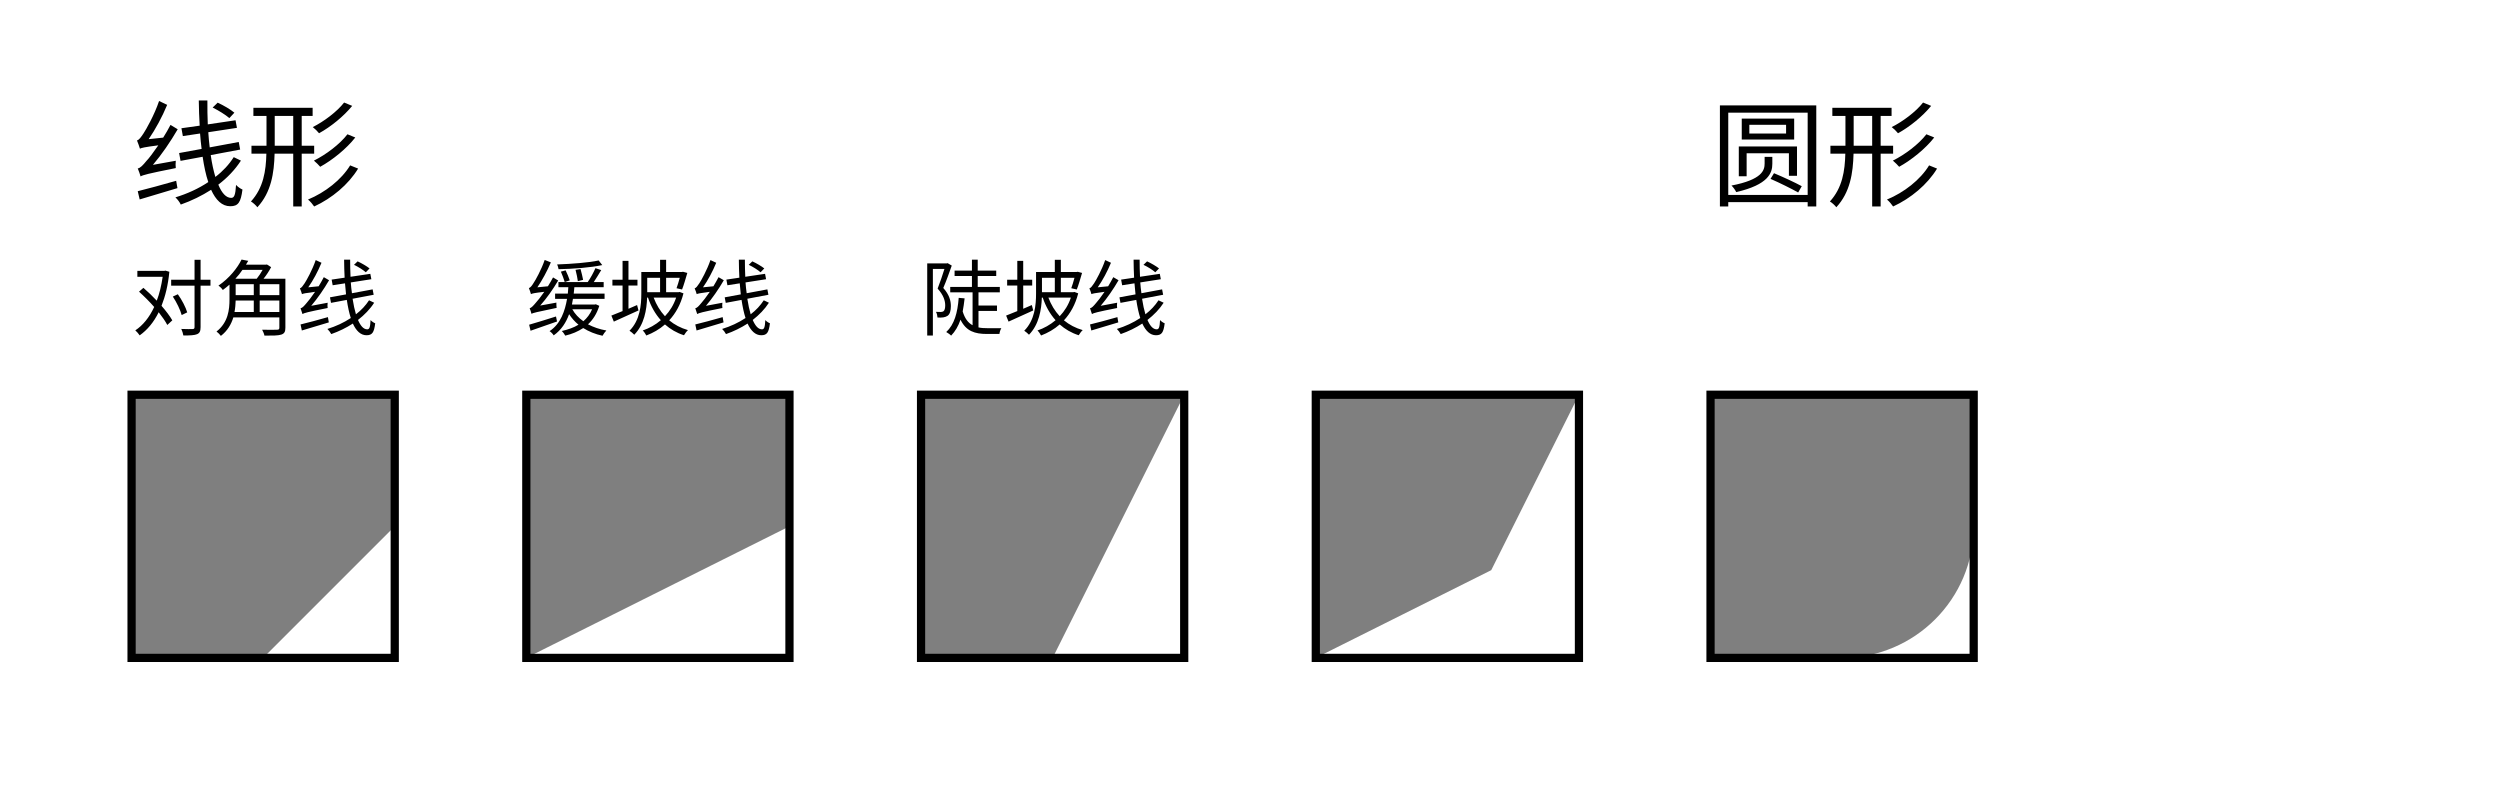
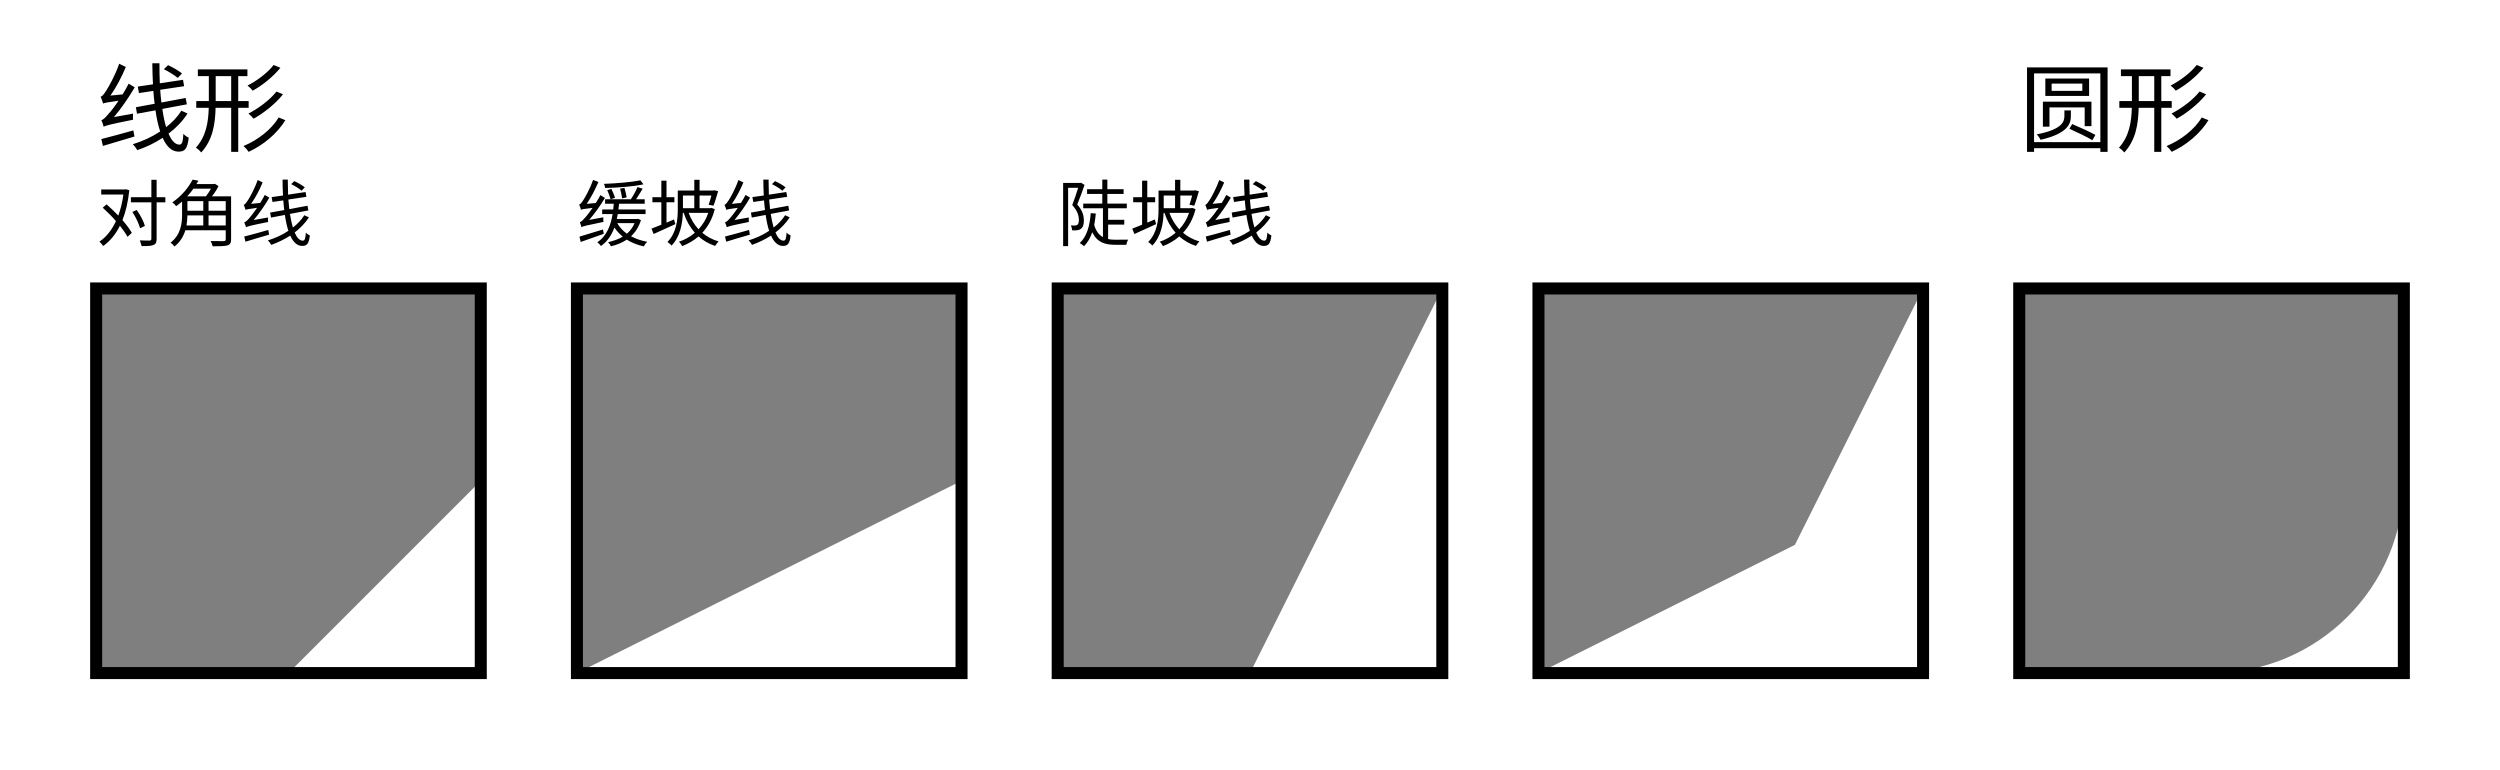
- <svg xmlns="http://www.w3.org/2000/svg" width="304" height="96" fill="transparent">
-   <g fill="black" font-size="14">
+ <svg xmlns="http://www.w3.org/2000/svg" width="416" height="128" fill="transparent">
+   <g fill="black" font-size="16">
    <text x="16" y="24">线形</text>
-     <text x="208" y="24">圆形</text>
+     <text x="336" y="24">圆形</text>
  </g>
-   <g fill="black" font-size="10">
+   <g fill="black" font-size="12">
    <text x="16" y="40">对角线</text>
-     <text x="64" y="40">缓坡线</text>
-     <text x="112" y="40">陡坡线</text>
+     <text x="96" y="40">缓坡线</text>
+     <text x="176" y="40">陡坡线</text>
  </g>
-   <path d="M 16 48 h 32 v 16 l -16,16 h -16 z     m 48,0 h 32 v 16 l -32,16 z     m 48,0 h 32 l -16,32 h -16 z     m 48,0 h 32 l -10.667,21.333 l -21.333,10.667 z     m 48,0 h 32 v 16 a 16,16,0,0,1,-16,16 h -16 z" fill="#7f7f7f" />
-   <g stroke="black" stroke-width="1" stroke-linecap="square">
-     <rect x="16" y="48" width="32" height="32" />
-     <rect x="64" y="48" width="32" height="32" />
-     <rect x="112" y="48" width="32" height="32" />
-     <rect x="160" y="48" width="32" height="32" />
-     <rect x="208" y="48" width="32" height="32" />
+   <path d="M 16 48 h 64 v 32 l -32,32 h -32 z     m 80,0 h 64 v 32 l -64,32 z     m 80,0 h 64 l -32,64 h -32 z     m 80,0 h 64 l -21.333,42.667 l -42.667,21.333 z     m 80,0 h 64 v 32 a 32,32,0,0,1,-32,32 h -32 z" fill="#7f7f7f" />
+   <g stroke="black" stroke-width="2" stroke-linecap="square">
+     <rect x="16" y="48" width="64" height="64" />
+     <rect x="96" y="48" width="64" height="64" />
+     <rect x="176" y="48" width="64" height="64" />
+     <rect x="256" y="48" width="64" height="64" />
+     <rect x="336" y="48" width="64" height="64" />
  </g>
</svg>
